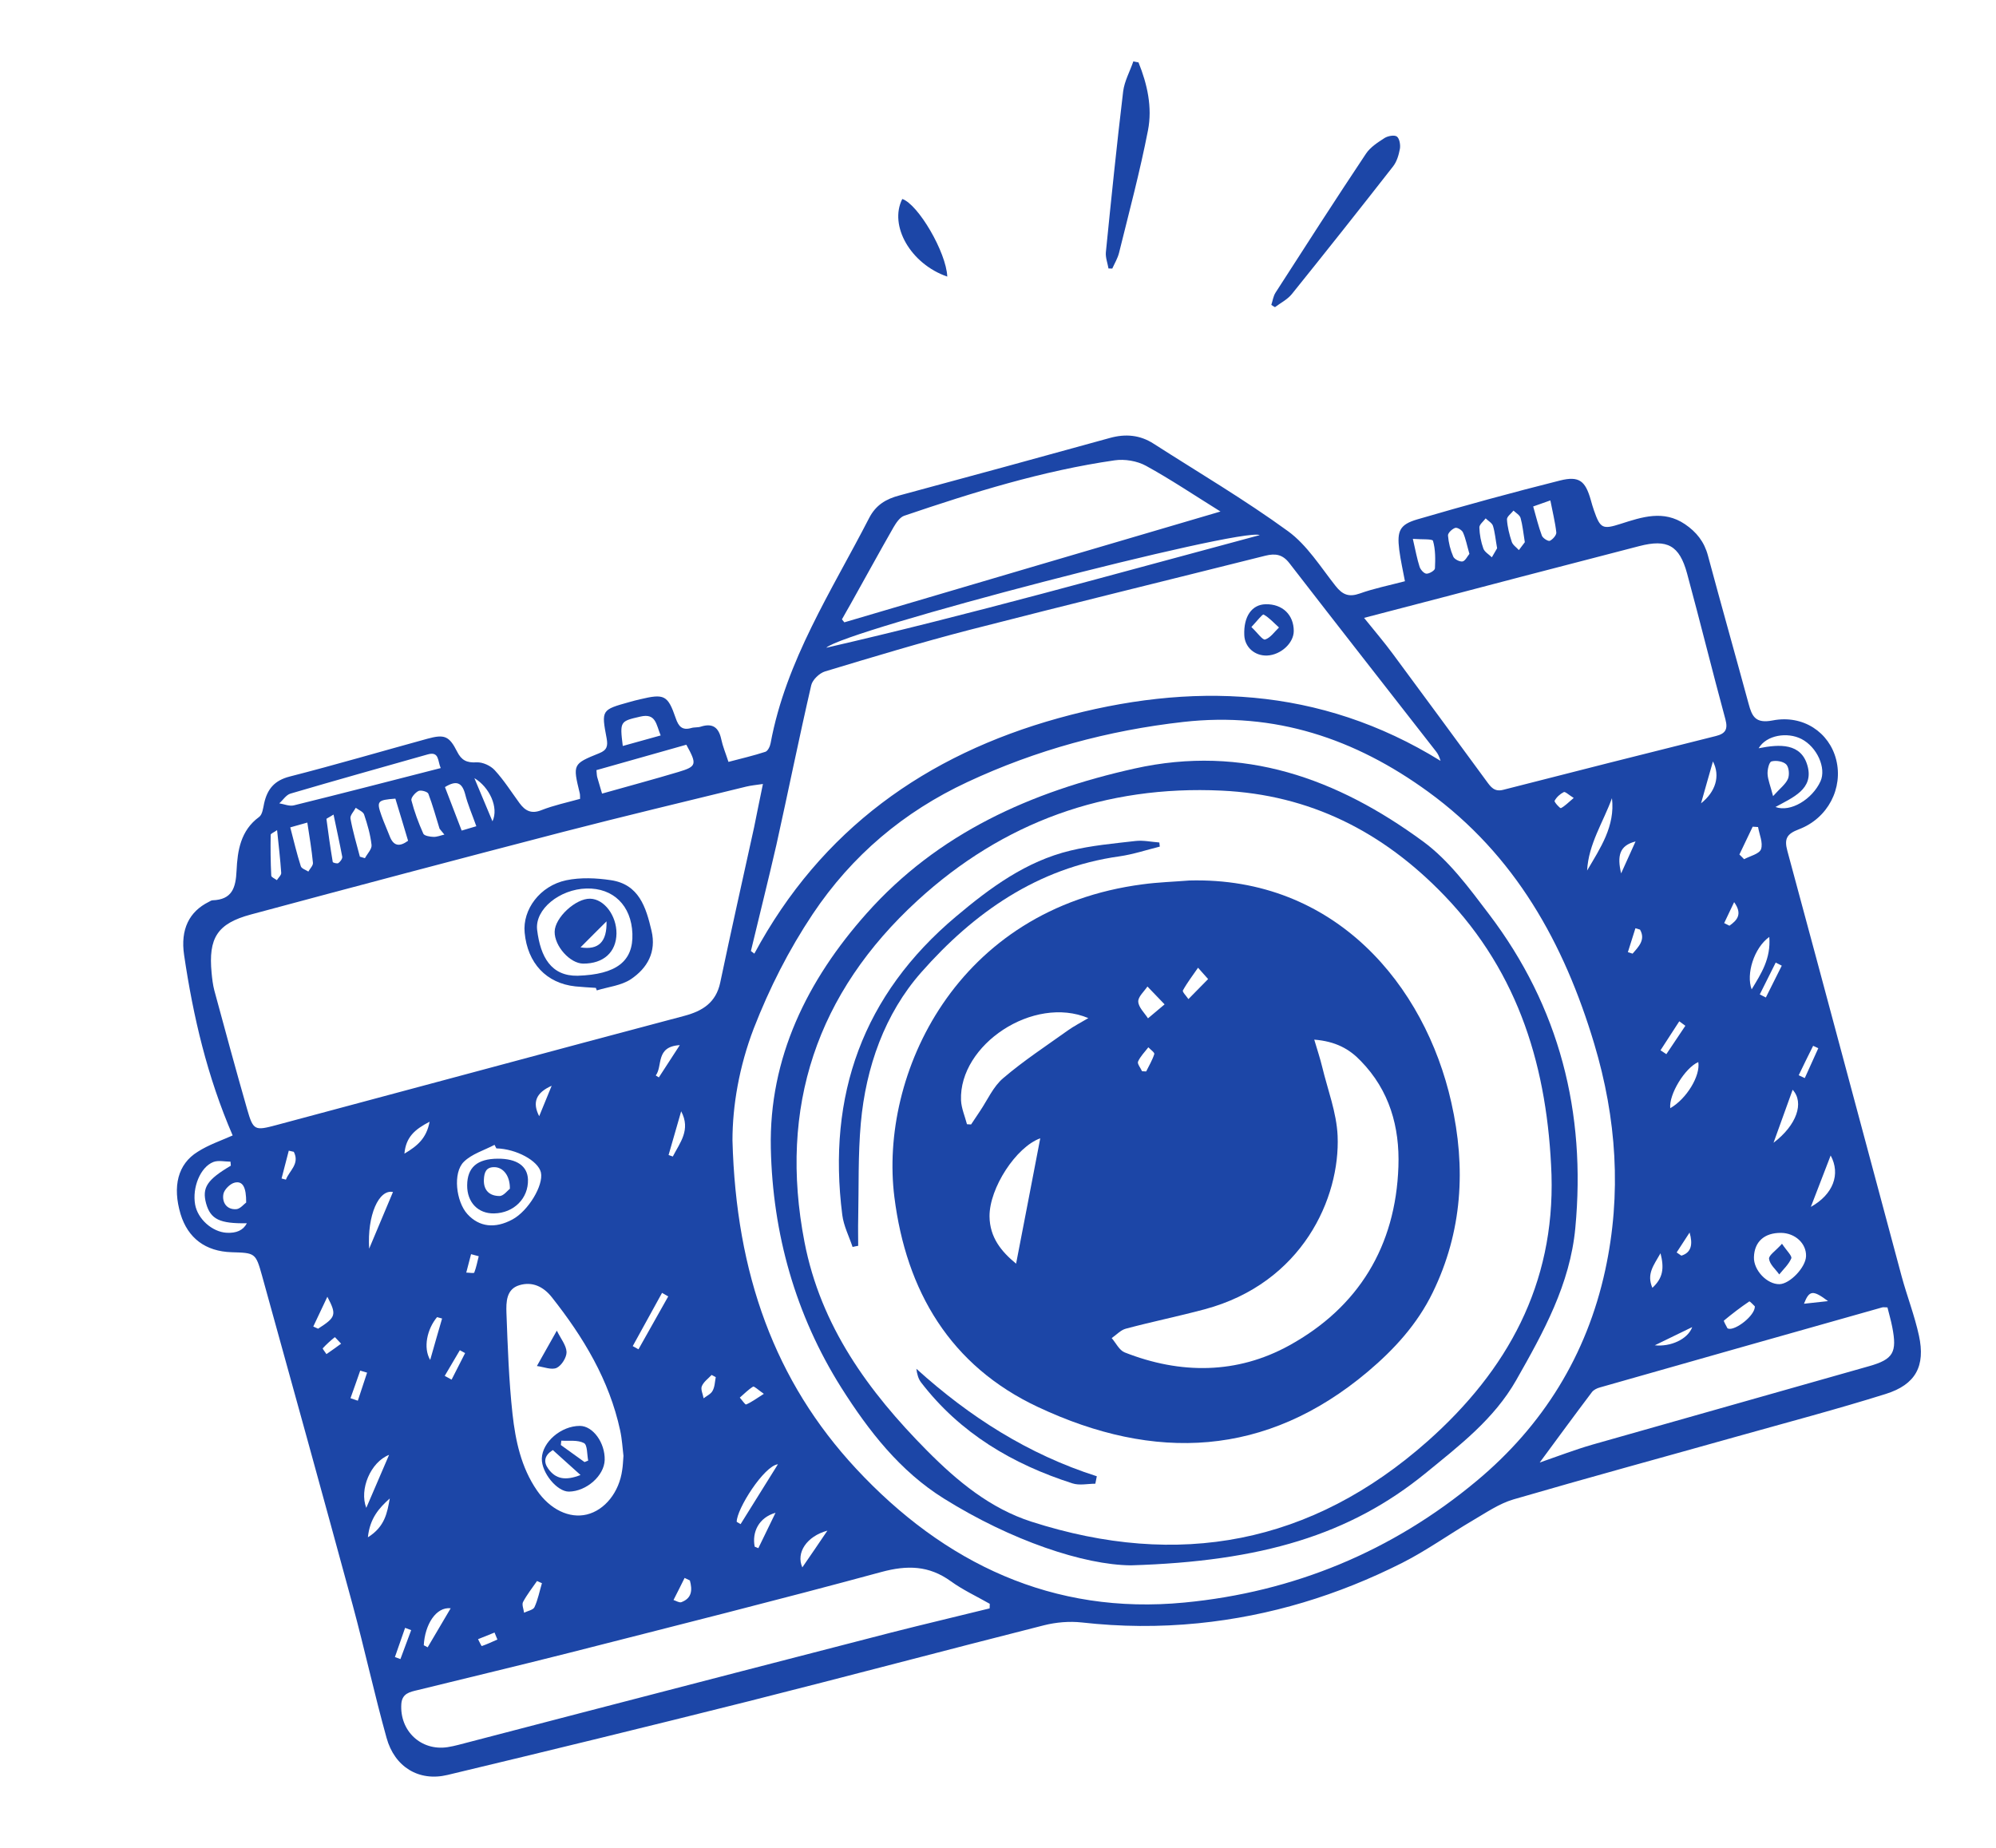
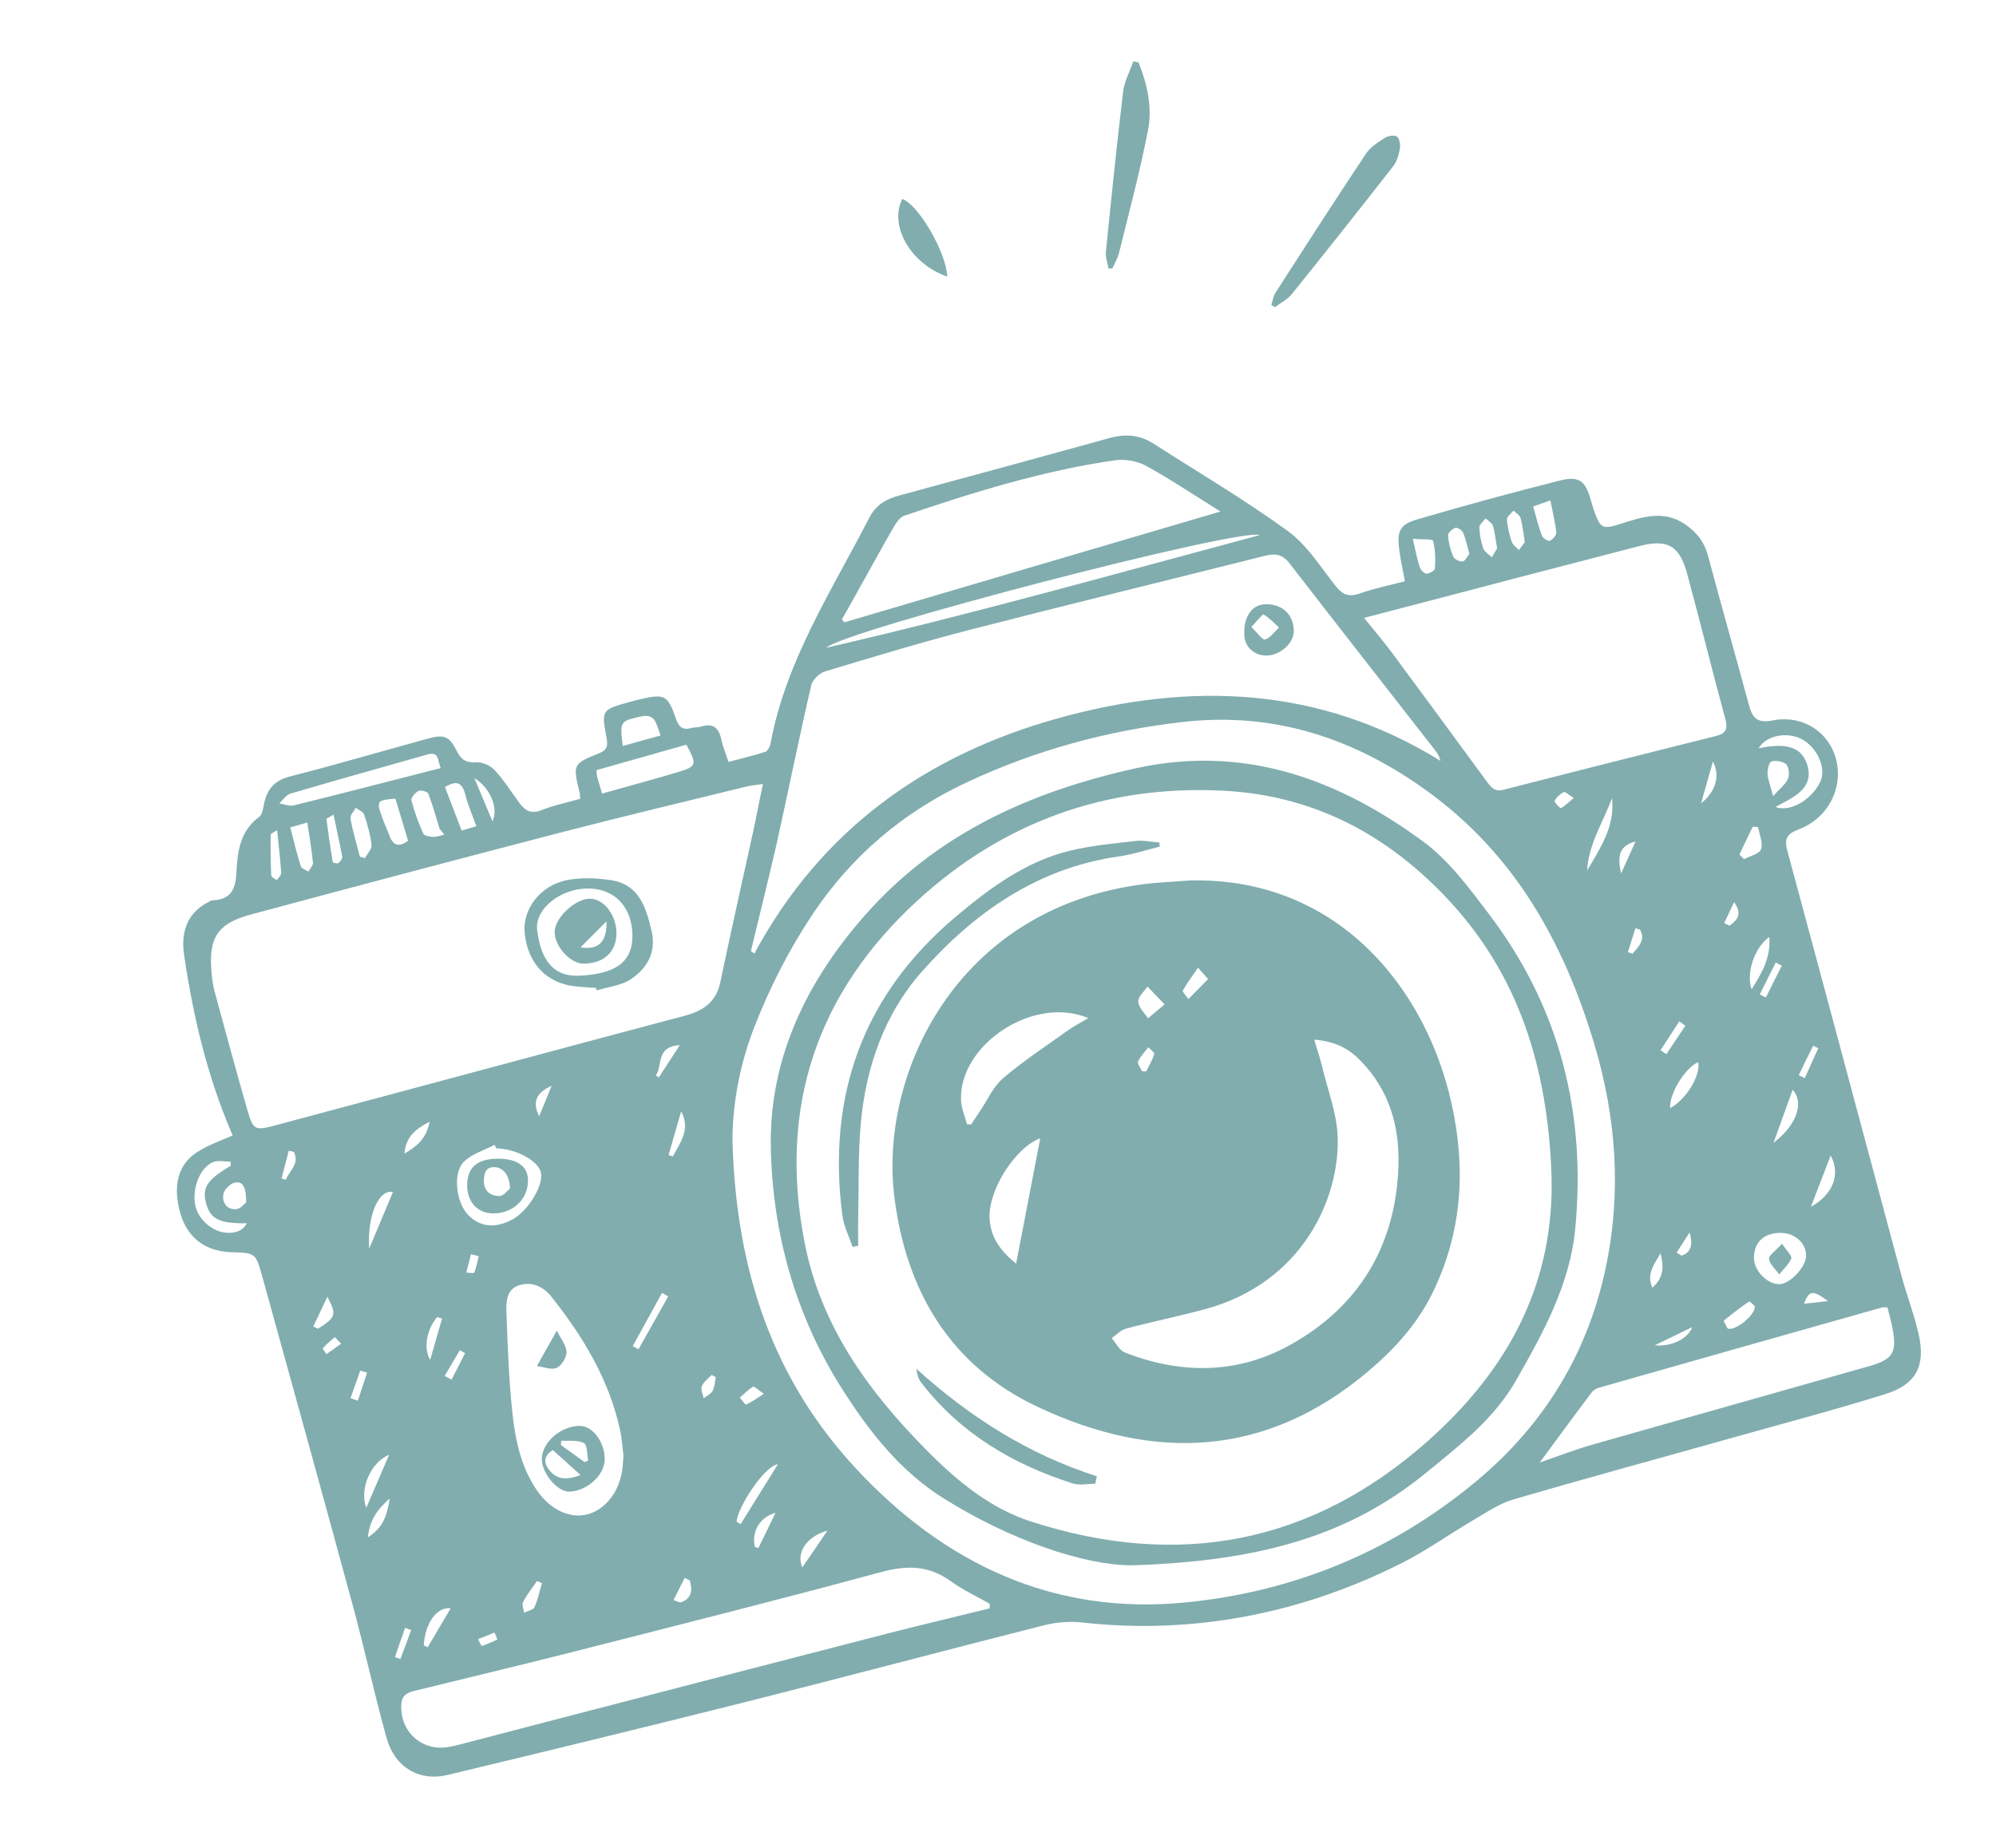
<svg xmlns="http://www.w3.org/2000/svg" version="1.1" x="0px" y="0px" viewBox="0 0 174.32 161.41" style="enable-background:new 0 0 174.32 161.41;" xml:space="preserve">
  <style type="text/css">
- 	.st0{fill:#1c46a7;}
+ 	.st0{fill:#81ADAE;}
</style>
  <g id="Capa_2">
</g>
  <g id="Capa_1">
    <g>
      <path class="st0" d="M20.32,99.18c-2.23-5.16-3.45-10.4-4.24-15.75c-0.34-2.27,0.46-3.81,2.15-4.65c0.11-0.05,0.22-0.14,0.33-0.14    c1.71-0.06,2.03-1.08,2.1-2.59c0.08-1.74,0.35-3.51,1.97-4.69c0.29-0.21,0.35-0.78,0.44-1.2c0.28-1.24,0.9-1.99,2.23-2.33    c4.03-1.03,8.01-2.2,12.02-3.3c1.49-0.41,1.91-0.25,2.6,1.12c0.38,0.76,0.84,0.99,1.7,0.94c0.53-0.03,1.23,0.29,1.59,0.69    c0.81,0.88,1.45,1.9,2.16,2.87c0.5,0.68,1.04,0.97,1.93,0.61c1.07-0.42,2.21-0.66,3.36-0.98c-0.01-0.2,0.01-0.35-0.03-0.5    c-0.61-2.52-0.62-2.55,1.71-3.49c0.68-0.27,0.76-0.64,0.64-1.3c-0.47-2.48-0.45-2.49,2-3.17c0.31-0.09,0.62-0.17,0.93-0.24    c2.1-0.5,2.41-0.37,3.1,1.64c0.25,0.74,0.57,1.1,1.37,0.87c0.27-0.08,0.57-0.03,0.83-0.12c1.04-0.33,1.56,0.08,1.78,1.1    c0.13,0.62,0.38,1.21,0.63,1.98c1.1-0.29,2.18-0.54,3.22-0.88c0.22-0.07,0.41-0.47,0.46-0.75c1.34-7.23,5.33-13.3,8.61-19.68    c0.59-1.14,1.48-1.66,2.66-1.97c6.13-1.65,12.26-3.33,18.38-5.02c1.35-0.37,2.61-0.26,3.79,0.5c3.93,2.52,7.97,4.9,11.75,7.65    c1.66,1.21,2.84,3.12,4.15,4.78c0.61,0.77,1.16,1,2.12,0.66c1.23-0.44,2.53-0.7,3.94-1.07c-0.17-0.91-0.38-1.83-0.5-2.76    c-0.2-1.63,0.04-2.19,1.57-2.64c4.14-1.21,8.3-2.35,12.48-3.4c1.68-0.42,2.21,0.05,2.68,1.7c0.09,0.31,0.17,0.62,0.28,0.92    c0.55,1.58,0.76,1.67,2.32,1.17c1.88-0.6,3.75-1.24,5.63,0.03c1,0.68,1.68,1.53,2,2.73c1.16,4.32,2.38,8.63,3.55,12.94    c0.3,1.12,0.6,1.76,2.1,1.47c2.66-0.52,4.95,1.04,5.55,3.42c0.63,2.48-0.71,5.13-3.26,6.09c-1.05,0.4-1.29,0.82-1,1.89    c3.35,12.38,6.65,24.78,9.98,37.16c0.47,1.73,1.13,3.42,1.51,5.17c0.58,2.66-0.28,4.28-2.9,5.1c-4.27,1.34-8.6,2.48-12.9,3.69    c-6.54,1.84-13.09,3.62-19.61,5.52c-1.26,0.37-2.41,1.17-3.56,1.84c-2.06,1.21-4.02,2.62-6.15,3.7    c-5.61,2.83-11.53,4.65-17.83,5.28c-3.41,0.34-6.77,0.31-10.16-0.07c-1.09-0.12-2.25-0.02-3.32,0.25    c-8.6,2.18-17.17,4.46-25.77,6.63c-8.76,2.2-17.53,4.34-26.31,6.44c-2.5,0.6-4.62-0.7-5.32-3.24c-1.07-3.85-1.92-7.76-2.96-11.61    c-2.61-9.6-5.26-19.19-7.92-28.78c-0.55-1.98-0.61-1.97-2.65-2.03c-2.28-0.07-3.82-1.23-4.46-3.33c-0.72-2.42-0.24-4.37,1.49-5.44    C18.21,100,19.28,99.64,20.32,99.18z M63.97,99.61c0.31,11.69,3.72,21.06,10.79,28.67c7.7,8.28,17.2,12.81,28.68,11.7    c9.52-0.91,18.15-4.47,25.53-10.63c5.79-4.83,9.61-10.98,11.22-18.4c1.45-6.67,0.99-13.27-0.96-19.78    c-2.63-8.78-6.91-16.49-14.5-22.01c-6.39-4.65-13.4-7-21.38-6.1c-6.57,0.74-12.87,2.45-18.86,5.25    c-5.55,2.59-10.08,6.4-13.51,11.53c-2.1,3.15-3.78,6.47-5.15,9.99C64.55,93.17,63.97,96.6,63.97,99.61z M66.63,68.48    c-0.62,0.09-1.05,0.13-1.46,0.23c-5.35,1.31-10.71,2.59-16.05,3.97c-9.08,2.36-18.15,4.76-27.21,7.2    c-2.94,0.79-3.72,2.05-3.43,5.1c0.05,0.52,0.11,1.04,0.24,1.54c0.94,3.47,1.88,6.94,2.87,10.39c0.53,1.84,0.66,1.87,2.56,1.36    c6.13-1.64,12.26-3.29,18.39-4.93c5.74-1.54,11.49-3.09,17.24-4.61c1.57-0.42,2.75-1.15,3.12-2.9c0.95-4.53,1.97-9.05,2.96-13.57    C66.11,71.04,66.34,69.85,66.63,68.48z M65.58,83.07c0.1,0.08,0.2,0.15,0.3,0.23c5.82-10.83,14.99-17.36,26.56-20.57    c11.54-3.2,22.81-2.8,33.37,3.73c-0.11-0.37-0.23-0.62-0.4-0.83c-4.27-5.48-8.56-10.95-12.81-16.45c-0.6-0.77-1.23-0.85-2.09-0.64    c-8.6,2.16-17.21,4.26-25.8,6.47c-4.25,1.1-8.46,2.37-12.66,3.64c-0.49,0.15-1.09,0.73-1.2,1.2c-1.07,4.63-2.01,9.29-3.04,13.93    C67.1,76.88,66.32,79.97,65.58,83.07z M119.13,53.97c0.95,1.18,1.78,2.15,2.53,3.17c2.74,3.69,5.45,7.4,8.17,11.1    c0.36,0.49,0.67,0.95,1.45,0.75c6.19-1.59,12.38-3.15,18.58-4.7c0.83-0.21,1.06-0.58,0.83-1.45c-1.15-4.24-2.2-8.51-3.35-12.75    c-0.67-2.46-1.73-3.02-4.17-2.39c-3.48,0.91-6.96,1.81-10.43,2.71C128.26,51.59,123.78,52.76,119.13,53.97z M86.43,140.49    c0-0.13,0.01-0.27,0.01-0.4c-1.14-0.65-2.35-1.21-3.4-1.97c-1.91-1.38-3.8-1.42-6.06-0.81c-9.02,2.45-18.09,4.72-27.14,7.03    c-4.45,1.13-8.92,2.19-13.38,3.29c-0.66,0.16-1.34,0.28-1.41,1.2c-0.16,2.36,1.72,4.14,4.05,3.78c0.32-0.05,0.63-0.12,0.94-0.2    c3.6-0.94,7.19-1.88,10.78-2.81c9.01-2.34,18.01-4.68,27.02-7C80.7,141.87,83.57,141.2,86.43,140.49z M106.59,44.68    c-2.3-1.43-4.35-2.81-6.5-3.99c-0.78-0.43-1.87-0.61-2.75-0.48c-6.3,0.91-12.36,2.8-18.37,4.84c-0.38,0.13-0.7,0.61-0.93,1    c-1.27,2.22-2.49,4.46-3.74,6.69c-0.25,0.45-0.52,0.9-0.77,1.36c0.07,0.09,0.14,0.18,0.21,0.26    C84.58,51.16,95.43,47.96,106.59,44.68z M134.47,127.75c1.59-0.55,3.07-1.12,4.59-1.56c8.06-2.3,16.13-4.56,24.19-6.86    c2.11-0.6,2.44-1.21,2.01-3.41c-0.11-0.58-0.28-1.14-0.42-1.72c-0.23,0-0.35-0.03-0.46,0c-8.22,2.32-16.44,4.65-24.65,6.99    c-0.26,0.07-0.55,0.21-0.7,0.41C137.52,123.6,136.04,125.62,134.47,127.75z M54.45,127.17c-0.08-0.65-0.12-1.45-0.29-2.23    c-0.95-4.4-3.21-8.14-5.96-11.62c-0.74-0.94-1.71-1.4-2.84-1.06c-1.15,0.34-1.16,1.48-1.13,2.41c0.11,2.95,0.21,5.91,0.53,8.84    c0.26,2.33,0.75,4.66,2.13,6.67c1.15,1.67,2.83,2.48,4.36,2.11c1.57-0.38,2.83-1.95,3.09-3.89    C54.4,128.04,54.41,127.68,54.45,127.17z M72.16,56.58c12.62-2.9,25.09-6.42,37.86-9.84C108.42,46.05,73.78,55.05,72.16,56.58z     M38.49,67.09c-0.28-0.62-0.11-1.49-1.15-1.19c-3.99,1.13-7.99,2.25-11.97,3.42c-0.38,0.11-0.65,0.56-0.98,0.85    c0.42,0.07,0.88,0.27,1.26,0.18C29.87,69.31,34.08,68.22,38.49,67.09z M52.58,69.32c2.3-0.65,4.5-1.24,6.67-1.89    c1.6-0.48,1.64-0.66,0.69-2.38c-2.59,0.73-5.21,1.48-7.85,2.22c0.03,0.31,0.03,0.47,0.07,0.62C52.28,68.3,52.41,68.72,52.58,69.32    z M43.35,100.31c-0.05-0.1-0.11-0.21-0.16-0.31c-0.91,0.48-1.98,0.79-2.68,1.48c-0.98,0.96-0.68,3.48,0.31,4.57    c1.03,1.13,2.41,1.29,3.93,0.47c1.38-0.74,2.74-2.99,2.49-4.11C47,101.39,45.09,100.35,43.35,100.31z M155.54,107.69    c-1.45-0.01-2.32,0.77-2.36,2.12c-0.04,1.14,1.15,2.39,2.24,2.36c0.91-0.03,2.28-1.47,2.31-2.44    C157.77,108.62,156.78,107.7,155.54,107.69z M153.59,65.36c1.85-0.37,3.72-0.46,4.27,1.54c0.56,2.03-1.29,2.76-2.8,3.59    c1.31,0.49,3.21-0.67,3.93-2.24c0.53-1.16-0.3-3-1.66-3.7C156.1,63.92,154.27,64.2,153.59,65.36z M20.16,101.82    c-0.01-0.12-0.02-0.23-0.03-0.35c-0.5,0-1.06-0.14-1.5,0.03c-1.14,0.45-1.85,2.23-1.59,3.71c0.22,1.26,1.48,2.39,2.74,2.47    c0.88,0.05,1.46-0.22,1.78-0.83c-2.38,0.04-3.17-0.35-3.56-1.73C17.63,103.74,18.08,103.05,20.16,101.82z M38.81,72.9    c-0.14-0.17-0.28-0.34-0.42-0.51c-0.32-1.03-0.6-2.06-0.98-3.06c-0.07-0.18-0.65-0.34-0.86-0.24c-0.29,0.14-0.68,0.6-0.62,0.82    c0.26,1,0.62,1.97,1.04,2.91c0.09,0.19,0.58,0.27,0.89,0.28C38.17,73.11,38.49,72.97,38.81,72.9z M54.39,65.16    c1.13-0.32,2.17-0.61,3.31-0.92c-0.4-0.96-0.41-1.96-1.76-1.65C54.16,63,54.12,62.99,54.39,65.16z M34.53,69.76    c-1.58,0.12-1.66,0.22-1.21,1.49c0.21,0.6,0.48,1.18,0.71,1.78c0.32,0.85,0.83,0.98,1.61,0.41    C35.28,72.22,34.91,71.01,34.53,69.76z M38.86,68.75c0.48,1.25,0.95,2.49,1.46,3.8c0.47-0.14,0.87-0.26,1.28-0.38    c-0.36-1.02-0.75-1.9-0.98-2.82C40.35,68.36,39.87,68.13,38.86,68.75z M31.43,74.83c0.15,0.04,0.3,0.09,0.44,0.13    c0.21-0.39,0.62-0.8,0.58-1.15c-0.1-0.9-0.36-1.8-0.65-2.66c-0.08-0.25-0.48-0.4-0.73-0.59c-0.17,0.32-0.52,0.67-0.46,0.95    C30.81,72.62,31.14,73.72,31.43,74.83z M25.35,72.27c0.31,1.18,0.57,2.3,0.92,3.39c0.06,0.21,0.43,0.32,0.66,0.47    c0.14-0.26,0.43-0.53,0.4-0.77c-0.11-1.14-0.3-2.27-0.49-3.51C26.29,72.01,25.89,72.12,25.35,72.27z M123.39,47.07    c0.24,1.05,0.37,1.76,0.59,2.44c0.08,0.25,0.38,0.59,0.6,0.6c0.25,0.01,0.73-0.28,0.74-0.46c0.04-0.81,0.05-1.65-0.17-2.41    C125.1,47.06,124.15,47.13,123.39,47.07z M64.34,132.93c0.11,0.07,0.23,0.13,0.34,0.2c1.09-1.74,2.17-3.48,3.26-5.23    C66.72,128.05,64.33,131.82,64.34,132.93z M140.78,69.72c-0.76,2.09-2.05,4.01-2.17,6.32C139.76,74.08,141.07,72.17,140.78,69.72z     M133.9,44.24c0.26,0.91,0.46,1.75,0.76,2.55c0.08,0.22,0.55,0.51,0.69,0.45c0.26-0.12,0.59-0.5,0.57-0.73    c-0.1-0.91-0.33-1.81-0.52-2.8C134.84,43.91,134.47,44.04,133.9,44.24z M145.87,96.8c1.42-0.81,2.65-2.83,2.45-4.03    C147.15,93.28,145.74,95.6,145.87,96.8z M29.13,71.15c-0.44,0.28-0.63,0.35-0.62,0.39c0.16,1.25,0.34,2.5,0.55,3.75    c0.01,0.07,0.39,0.17,0.49,0.1c0.17-0.12,0.36-0.38,0.34-0.55C29.67,73.67,29.41,72.5,29.13,71.15z M154.52,81.84    c-1.34,0.96-2.04,3.25-1.54,4.58C153.81,85.04,154.67,83.75,154.52,81.84z M156.56,95.19c-0.58,1.61-1.13,3.12-1.67,4.63    C156.92,98.28,157.59,96.31,156.56,95.19z M128.33,48.38c-0.21-0.73-0.32-1.33-0.56-1.87c-0.09-0.21-0.51-0.46-0.68-0.4    c-0.27,0.09-0.65,0.45-0.63,0.67c0.05,0.63,0.21,1.26,0.46,1.84c0.1,0.23,0.57,0.47,0.82,0.42    C127.98,48.98,128.16,48.58,128.33,48.38z M154.85,69.54c0.62-0.69,1.1-1.04,1.3-1.51c0.15-0.35,0.09-1.01-0.15-1.26    c-0.27-0.27-0.89-0.37-1.29-0.26c-0.21,0.06-0.36,0.72-0.34,1.1C154.4,68.13,154.62,68.64,154.85,69.54z M133.17,47.36    c-0.14-0.87-0.2-1.51-0.37-2.11c-0.07-0.26-0.4-0.44-0.62-0.65c-0.2,0.26-0.58,0.52-0.57,0.77c0.04,0.66,0.21,1.33,0.42,1.96    c0.09,0.28,0.41,0.48,0.62,0.72C132.86,47.77,133.06,47.5,133.17,47.36z M21.5,105.04c0.01-1.36-0.31-1.9-1-1.74    c-0.4,0.09-0.92,0.61-0.99,1c-0.13,0.72,0.28,1.38,1.13,1.32C20.99,105.59,21.32,105.16,21.5,105.04z M158.15,105.42    c1.94-1.08,2.62-2.85,1.73-4.49C159.29,102.46,158.78,103.79,158.15,105.42z M33.98,127.08c-1.61,0.63-2.62,3.02-1.99,4.63    C32.72,130.02,33.35,128.55,33.98,127.08z M34.32,104.12c-1.23-0.26-2.26,2.02-2.08,4.95C32.92,107.45,33.61,105.82,34.32,104.12z     M130.75,47.89c-0.14-0.79-0.19-1.39-0.36-1.95c-0.08-0.26-0.42-0.44-0.64-0.66c-0.2,0.27-0.56,0.54-0.55,0.8    c0.02,0.62,0.14,1.26,0.35,1.84c0.11,0.3,0.49,0.51,0.74,0.76C130.47,48.36,130.65,48.06,130.75,47.89z M153.26,114.11    c-0.1-0.09-0.44-0.47-0.49-0.43c-0.77,0.52-1.5,1.08-2.21,1.67c-0.05,0.04,0.19,0.44,0.3,0.66c0.01,0.03,0.07,0.04,0.1,0.05    C151.57,116.22,153.28,114.92,153.26,114.11z M151.91,74.64c0.14,0.14,0.28,0.27,0.41,0.41c0.52-0.28,1.34-0.46,1.48-0.88    c0.19-0.55-0.15-1.28-0.26-1.93c-0.16-0.01-0.31-0.02-0.47-0.03C152.69,73.01,152.3,73.82,151.91,74.64z M37.01,143.71    c0.11,0.06,0.23,0.12,0.34,0.18c0.65-1.1,1.3-2.2,2.01-3.41C38.08,140.34,37.11,141.9,37.01,143.71z M24.2,72.51    c-0.28,0.2-0.56,0.3-0.56,0.41c-0.02,1.19-0.01,2.38,0.05,3.57c0.01,0.14,0.32,0.26,0.49,0.39c0.13-0.21,0.39-0.43,0.38-0.63    C24.48,75.06,24.34,73.88,24.2,72.51z M58.36,113.24c-0.18-0.1-0.36-0.21-0.54-0.31c-0.85,1.55-1.71,3.1-2.56,4.65    c0.17,0.09,0.33,0.19,0.5,0.28C56.63,116.32,57.49,114.78,58.36,113.24z M72.26,133.7c-1.8,0.49-2.76,1.92-2.19,3.21    C70.88,135.74,71.57,134.72,72.26,133.7z M38.61,115.17c-0.15-0.04-0.29-0.08-0.44-0.12c-0.87,1.04-1.23,2.67-0.6,3.74    C37.96,117.42,38.28,116.29,38.61,115.17z M58.39,100.89c0.12,0.04,0.25,0.09,0.37,0.13c0.62-1.21,1.59-2.33,0.73-3.95    C59.12,98.34,58.76,99.61,58.39,100.89z M47.33,138.29c-0.14-0.06-0.28-0.13-0.43-0.19c-0.42,0.61-0.88,1.19-1.22,1.83    c-0.12,0.23,0.05,0.62,0.09,0.94c0.31-0.16,0.8-0.24,0.91-0.49C46.98,139.73,47.12,138.99,47.33,138.29z M32.13,134.28    c1.5-0.93,1.69-2.17,1.91-3.39C33.11,131.72,32.3,132.62,32.13,134.28z M43.01,71.74c0.57-1.2-0.27-3-1.58-3.77    C42,69.33,42.51,70.53,43.01,71.74z M27.36,115.87c0.14,0.06,0.28,0.12,0.42,0.19c1.56-1,1.64-1.21,0.81-2.79    C28.11,114.28,27.74,115.07,27.36,115.87z M65.91,135.1c0.11,0.04,0.21,0.09,0.32,0.13c0.46-0.95,0.93-1.91,1.5-3.09    C66.29,132.55,65.66,133.8,65.91,135.1z M35.32,100.77c1.14-0.68,1.92-1.33,2.2-2.79C36.21,98.66,35.45,99.33,35.32,100.77z     M148.56,70.17c1.27-1.01,1.7-2.38,1.04-3.66C149.28,67.64,148.95,68.77,148.56,70.17z M59.37,91.29    c-2.15,0.13-1.47,1.82-2.1,2.65c0.09,0.06,0.18,0.12,0.27,0.17C58.1,93.24,58.67,92.36,59.37,91.29z M60.25,138.05    c-0.15-0.07-0.31-0.15-0.46-0.22c-0.32,0.64-0.64,1.29-0.97,1.93c0.23,0.07,0.5,0.25,0.68,0.19    C60.45,139.6,60.47,138.86,60.25,138.05z M147.19,89.6c-0.18-0.13-0.36-0.26-0.53-0.39c-0.55,0.84-1.09,1.69-1.64,2.53    c0.17,0.11,0.34,0.23,0.51,0.34C146.08,91.26,146.64,90.43,147.19,89.6z M66.71,121.75c-0.5-0.35-0.84-0.68-0.94-0.63    c-0.42,0.26-0.78,0.63-1.16,0.96c0.19,0.21,0.47,0.63,0.55,0.6C65.62,122.49,66.03,122.18,66.71,121.75z M155.61,84.35    c-0.18-0.09-0.36-0.18-0.53-0.27c-0.46,0.93-0.93,1.86-1.39,2.78c0.18,0.09,0.36,0.18,0.53,0.27    C154.68,86.21,155.14,85.28,155.61,84.35z M145.02,109.47c-0.61,1.08-1.23,1.81-0.71,3.02    C145.23,111.64,145.36,110.8,145.02,109.47z M47.09,97.5c0.44-1.07,0.77-1.87,1.09-2.66C46.81,95.45,46.47,96.29,47.09,97.5z     M32.06,119.9c-0.2-0.06-0.4-0.12-0.6-0.18c-0.28,0.8-0.56,1.61-0.85,2.41c0.21,0.07,0.42,0.15,0.64,0.22    C31.52,121.53,31.79,120.71,32.06,119.9z M38.84,120.18c0.2,0.11,0.4,0.22,0.6,0.33c0.39-0.77,0.79-1.55,1.18-2.32    c-0.15-0.08-0.31-0.17-0.46-0.25C39.72,118.68,39.28,119.43,38.84,120.18z M144.52,117.51c1.36,0.15,2.88-0.52,3.27-1.59    C146.62,116.49,145.59,116.99,144.52,117.51z M62.51,120.29c-0.12-0.06-0.24-0.12-0.36-0.19c-0.3,0.32-0.7,0.6-0.86,0.99    c-0.11,0.28,0.1,0.69,0.16,1.05c0.27-0.21,0.64-0.38,0.78-0.65C62.43,121.14,62.43,120.7,62.51,120.29z M25.66,100.61    c-0.15-0.03-0.29-0.07-0.44-0.1c-0.21,0.81-0.42,1.62-0.63,2.43c0.13,0.03,0.25,0.07,0.38,0.1    C25.26,102.26,26.2,101.67,25.66,100.61z M157.09,93.92c0.18,0.08,0.35,0.16,0.53,0.25c0.39-0.87,0.79-1.74,1.18-2.61    c-0.15-0.07-0.3-0.14-0.45-0.21C157.92,92.21,157.5,93.06,157.09,93.92z M141.58,76.29c0.51-1.13,0.89-1.96,1.26-2.79    C141.41,73.86,141.23,74.78,141.58,76.29z M137.44,69.7c-0.44-0.27-0.75-0.58-0.87-0.51c-0.32,0.16-0.63,0.44-0.8,0.76    c-0.05,0.1,0.47,0.67,0.55,0.64C136.66,70.42,136.94,70.12,137.44,69.7z M142.17,83.17c0.14,0.04,0.27,0.09,0.41,0.13    c0.54-0.62,1.15-1.22,0.65-2.1c-0.13-0.04-0.27-0.08-0.4-0.12C142.61,81.78,142.39,82.48,142.17,83.17z M146.43,109.4    c0.14,0.09,0.27,0.19,0.41,0.28c0.89-0.27,1.01-1.01,0.72-2.02C147.18,108.24,146.8,108.82,146.43,109.4z M34.49,144.74    c0.16,0.06,0.32,0.12,0.48,0.18c0.31-0.84,0.63-1.68,0.94-2.53c-0.18-0.07-0.36-0.13-0.53-0.2    C35.08,143.04,34.78,143.89,34.49,144.74z M150.58,80.63c0.15,0.08,0.3,0.15,0.46,0.23c0.66-0.47,1.17-1,0.41-2.06    C151.16,79.41,150.87,80.02,150.58,80.63z M41.81,109.73c-0.22-0.06-0.44-0.12-0.67-0.18c-0.14,0.54-0.28,1.07-0.42,1.61    c0.24,0,0.66,0.08,0.7,0C41.6,110.69,41.69,110.2,41.81,109.73z M29.79,117.37c-0.28-0.29-0.53-0.58-0.55-0.57    c-0.37,0.3-0.73,0.62-1.05,0.97c-0.04,0.04,0.21,0.33,0.32,0.51C28.92,118,29.31,117.72,29.79,117.37z M159.65,113.65    c-1.32-0.99-1.64-0.96-2.1,0.23C158.23,113.8,158.84,113.74,159.65,113.65z M43.44,143.21c-0.08-0.2-0.17-0.41-0.25-0.61    c-0.48,0.19-0.96,0.39-1.44,0.58c0.11,0.21,0.29,0.61,0.33,0.6C42.54,143.62,42.99,143.41,43.44,143.21z" />
      <path class="st0" d="M111.03,26.63c0.12-0.36,0.17-0.76,0.37-1.07c2.61-4.06,5.22-8.12,7.9-12.14c0.38-0.57,1.04-0.99,1.63-1.37    c0.29-0.18,0.86-0.28,1.07-0.12c0.23,0.18,0.32,0.73,0.26,1.07c-0.1,0.54-0.27,1.12-0.6,1.54c-2.92,3.74-5.87,7.46-8.84,11.15    c-0.38,0.47-0.98,0.77-1.47,1.14C111.23,26.77,111.13,26.7,111.03,26.63z" />
      <path class="st0" d="M99.43,5.45c0.77,1.9,1.22,3.92,0.83,5.93c-0.7,3.6-1.65,7.15-2.53,10.71c-0.12,0.48-0.39,0.92-0.59,1.37    c-0.11,0-0.22-0.01-0.33-0.01c-0.08-0.47-0.27-0.95-0.23-1.41c0.47-4.69,0.95-9.37,1.51-14.05c0.11-0.9,0.59-1.75,0.89-2.63    C99.13,5.4,99.28,5.42,99.43,5.45z" />
      <path class="st0" d="M82.73,24.16c-3.2-1.1-5.11-4.45-3.93-6.78C80.19,17.85,82.64,22.03,82.73,24.16z" />
      <path class="st0" d="M98.77,136.73c-4.1-0.03-10.46-2.16-16.33-5.83c-3.85-2.4-6.57-5.91-8.96-9.68c-4.02-6.38-6-13.49-6.16-20.92    c-0.17-7.89,3.18-14.69,8.36-20.51c6.25-7.03,14.39-10.65,23.41-12.66c9.51-2.12,17.71,0.88,25.18,6.36    c2.27,1.66,4.04,4.08,5.77,6.36c6.16,8.11,8.49,17.32,7.54,27.41c-0.46,4.92-2.78,9.1-5.16,13.29c-1.94,3.41-4.96,5.71-7.88,8.1    C117.9,134.08,110.14,136.39,98.77,136.73z M135.5,102.62c-0.33-9.19-2.76-17.54-9.37-24.41c-5.37-5.58-11.74-8.79-19.44-9.15    c-10.14-0.48-19.09,2.75-26.56,9.6c-8.79,8.06-12.15,18.04-9.87,29.83c1.42,7.34,5.57,13.04,10.7,18.22    c2.66,2.68,5.52,5.05,9.13,6.21c12.83,4.12,24.44,1.97,34.61-7.05C131.65,119.69,135.78,112.2,135.5,102.62z" />
      <path class="st0" d="M52.04,86.29c-0.6-0.04-1.2-0.07-1.79-0.13c-2.53-0.27-4.18-2.02-4.43-4.7c-0.19-2,1.32-4.08,3.63-4.57    c1.25-0.26,2.62-0.2,3.89-0.01c2.47,0.36,3.08,2.37,3.56,4.42c0.44,1.86-0.37,3.27-1.8,4.23c-0.84,0.56-1.97,0.67-2.98,0.98    C52.09,86.43,52.06,86.36,52.04,86.29z M50.45,85.23c3.38-0.11,4.87-1.26,4.78-3.68c-0.09-2.45-1.67-4-4.01-3.94    c-2.34,0.06-4.52,1.81-4.31,3.61C47.2,83.6,48.14,85.27,50.45,85.23z" />
      <path class="st0" d="M110.54,52.78c1.46-0.03,2.45,0.92,2.45,2.34c0,1.05-1.13,2.09-2.33,2.14c-1.08,0.04-1.95-0.73-1.99-1.78    C108.6,53.85,109.33,52.8,110.54,52.78z M109.29,54.77c0.53,0.5,0.98,1.16,1.2,1.09c0.47-0.15,0.82-0.68,1.21-1.05    c-0.44-0.39-0.84-0.85-1.34-1.13C110.26,53.62,109.78,54.25,109.29,54.77z" />
      <path class="st0" d="M50.64,124.55c1.14,0,2.21,1.47,2.17,2.98c-0.04,1.37-1.59,2.74-3.12,2.76c-1.04,0.01-2.4-1.65-2.37-2.89    C47.36,125.96,49,124.55,50.64,124.55z M50.7,128.84c-0.91-0.82-1.66-1.49-2.42-2.18c-0.73,0.46-0.84,1.02-0.4,1.63    C48.52,129.19,49.38,129.36,50.7,128.84z M49.02,125.84c-0.01,0.13-0.03,0.25-0.04,0.38c0.69,0.5,1.38,1,2.07,1.49    c0.11-0.04,0.21-0.09,0.32-0.13c-0.11-0.53-0.06-1.37-0.37-1.53C50.45,125.76,49.69,125.88,49.02,125.84z" />
      <path class="st0" d="M46.89,119.32c0.61-1.09,1.09-1.93,1.74-3.09c0.35,0.71,0.83,1.29,0.85,1.87c0.01,0.47-0.44,1.18-0.86,1.38    C48.17,119.69,47.5,119.4,46.89,119.32z" />
      <path class="st0" d="M43.48,101.21c1.65-0.01,2.59,0.64,2.63,1.82c0.05,1.64-1.23,2.93-2.96,2.96c-1.4,0.03-2.36-0.97-2.35-2.45    C40.81,101.97,41.67,101.22,43.48,101.21z M44.53,103.84c0.02-1.15-0.59-1.87-1.33-1.89c-0.75-0.02-0.91,0.45-0.94,1.09    c-0.04,0.97,0.53,1.43,1.37,1.43C43.98,104.47,44.33,103.98,44.53,103.84z" />
      <path class="st0" d="M155.63,108.64c0.42,0.63,0.9,1.07,0.81,1.28c-0.22,0.52-0.68,0.94-1.05,1.4c-0.32-0.45-0.83-0.87-0.89-1.36    C154.46,109.65,155.08,109.26,155.63,108.64z" />
      <path class="st0" d="M103.87,76.91c12.73-0.34,20.58,9.15,22.88,19.39c1.29,5.7,0.97,11.28-1.63,16.61    c-1.34,2.75-3.35,4.95-5.66,6.9c-8.9,7.5-18.65,7.86-28.79,3.1c-7.69-3.6-11.53-10.15-12.56-18.35    c-1.34-10.69,5.38-25.21,21.71-27.32C101.15,77.06,102.52,77.02,103.87,76.91z M114.78,90.81c0.29,0.97,0.52,1.67,0.69,2.37    c0.48,2,1.26,4,1.35,6.03c0.23,5.41-3.06,12.87-11.63,15.16c-2.28,0.61-4.59,1.08-6.87,1.69c-0.45,0.12-0.82,0.54-1.23,0.82    c0.37,0.43,0.66,1.06,1.13,1.25c4.87,1.92,9.81,1.91,14.38-0.61c6.04-3.33,9.29-8.66,9.53-15.62c0.12-3.46-0.78-6.66-3.29-9.23    C117.85,91.63,116.65,90.96,114.78,90.81z M84.45,98.2c0.12,0.01,0.24,0.01,0.36,0.02c0.25-0.38,0.5-0.76,0.76-1.14    c0.67-0.99,1.17-2.17,2.05-2.91c1.78-1.52,3.75-2.81,5.65-4.17c0.52-0.37,1.09-0.66,1.78-1.07c-4.8-2.02-11.3,2.32-11.12,7.17    C83.96,96.81,84.27,97.5,84.45,98.2z M88.74,110.38c0.73-3.79,1.43-7.38,2.11-10.95c-2.11,0.76-4.45,4.35-4.43,6.82    C86.44,108.09,87.45,109.32,88.74,110.38z M101.71,87.73c-0.64-0.67-1.07-1.11-1.5-1.56c-0.29,0.44-0.83,0.9-0.8,1.33    c0.03,0.5,0.54,0.97,0.85,1.45C100.66,88.61,101.07,88.26,101.71,87.73z M105.51,85.52c-0.43-0.49-0.66-0.74-0.88-0.99    c-0.45,0.66-0.94,1.29-1.32,1.98c-0.07,0.13,0.31,0.5,0.48,0.76C104.32,86.73,104.86,86.19,105.51,85.52z M99.74,93.57    c0.12,0.01,0.24,0.02,0.36,0.02c0.25-0.5,0.54-0.99,0.71-1.52c0.04-0.13-0.33-0.39-0.52-0.59c-0.31,0.41-0.7,0.79-0.9,1.25    C99.31,92.92,99.61,93.28,99.74,93.57z" />
      <path class="st0" d="M101.29,73.95c-1.17,0.29-2.33,0.68-3.52,0.85c-7.17,1-12.75,4.95-17.32,10.14    c-3.18,3.61-4.83,8.27-5.27,13.16c-0.25,2.78-0.17,5.58-0.23,8.38c-0.02,0.78,0,1.56,0,2.34c-0.16,0.03-0.33,0.06-0.49,0.1    c-0.31-0.93-0.78-1.84-0.9-2.8c-1.33-10.45,1.8-19.23,9.94-26.07c2.98-2.51,6.11-4.82,9.98-5.75c1.85-0.45,3.78-0.62,5.68-0.84    c0.68-0.08,1.39,0.08,2.09,0.13C101.26,73.71,101.27,73.83,101.29,73.95z" />
      <path class="st0" d="M95.66,129.6c-0.67,0-1.39,0.17-2-0.03c-5.24-1.68-9.82-4.39-13.22-8.82c-0.24-0.31-0.35-0.73-0.41-1.19    c4.64,4.2,9.78,7.48,15.76,9.39C95.74,129.17,95.7,129.38,95.66,129.6z" />
      <path class="st0" d="M53.84,81.54c-0.02,1.63-1.13,2.64-2.91,2.63c-1.15-0.01-2.51-1.53-2.49-2.79c0.02-1.23,1.84-2.91,3.1-2.88    C52.77,78.53,53.85,79.97,53.84,81.54z M50.7,82.75c1.59,0.26,2.32-0.5,2.27-2.27C52.15,81.29,51.54,81.91,50.7,82.75z" />
    </g>
  </g>
</svg>
